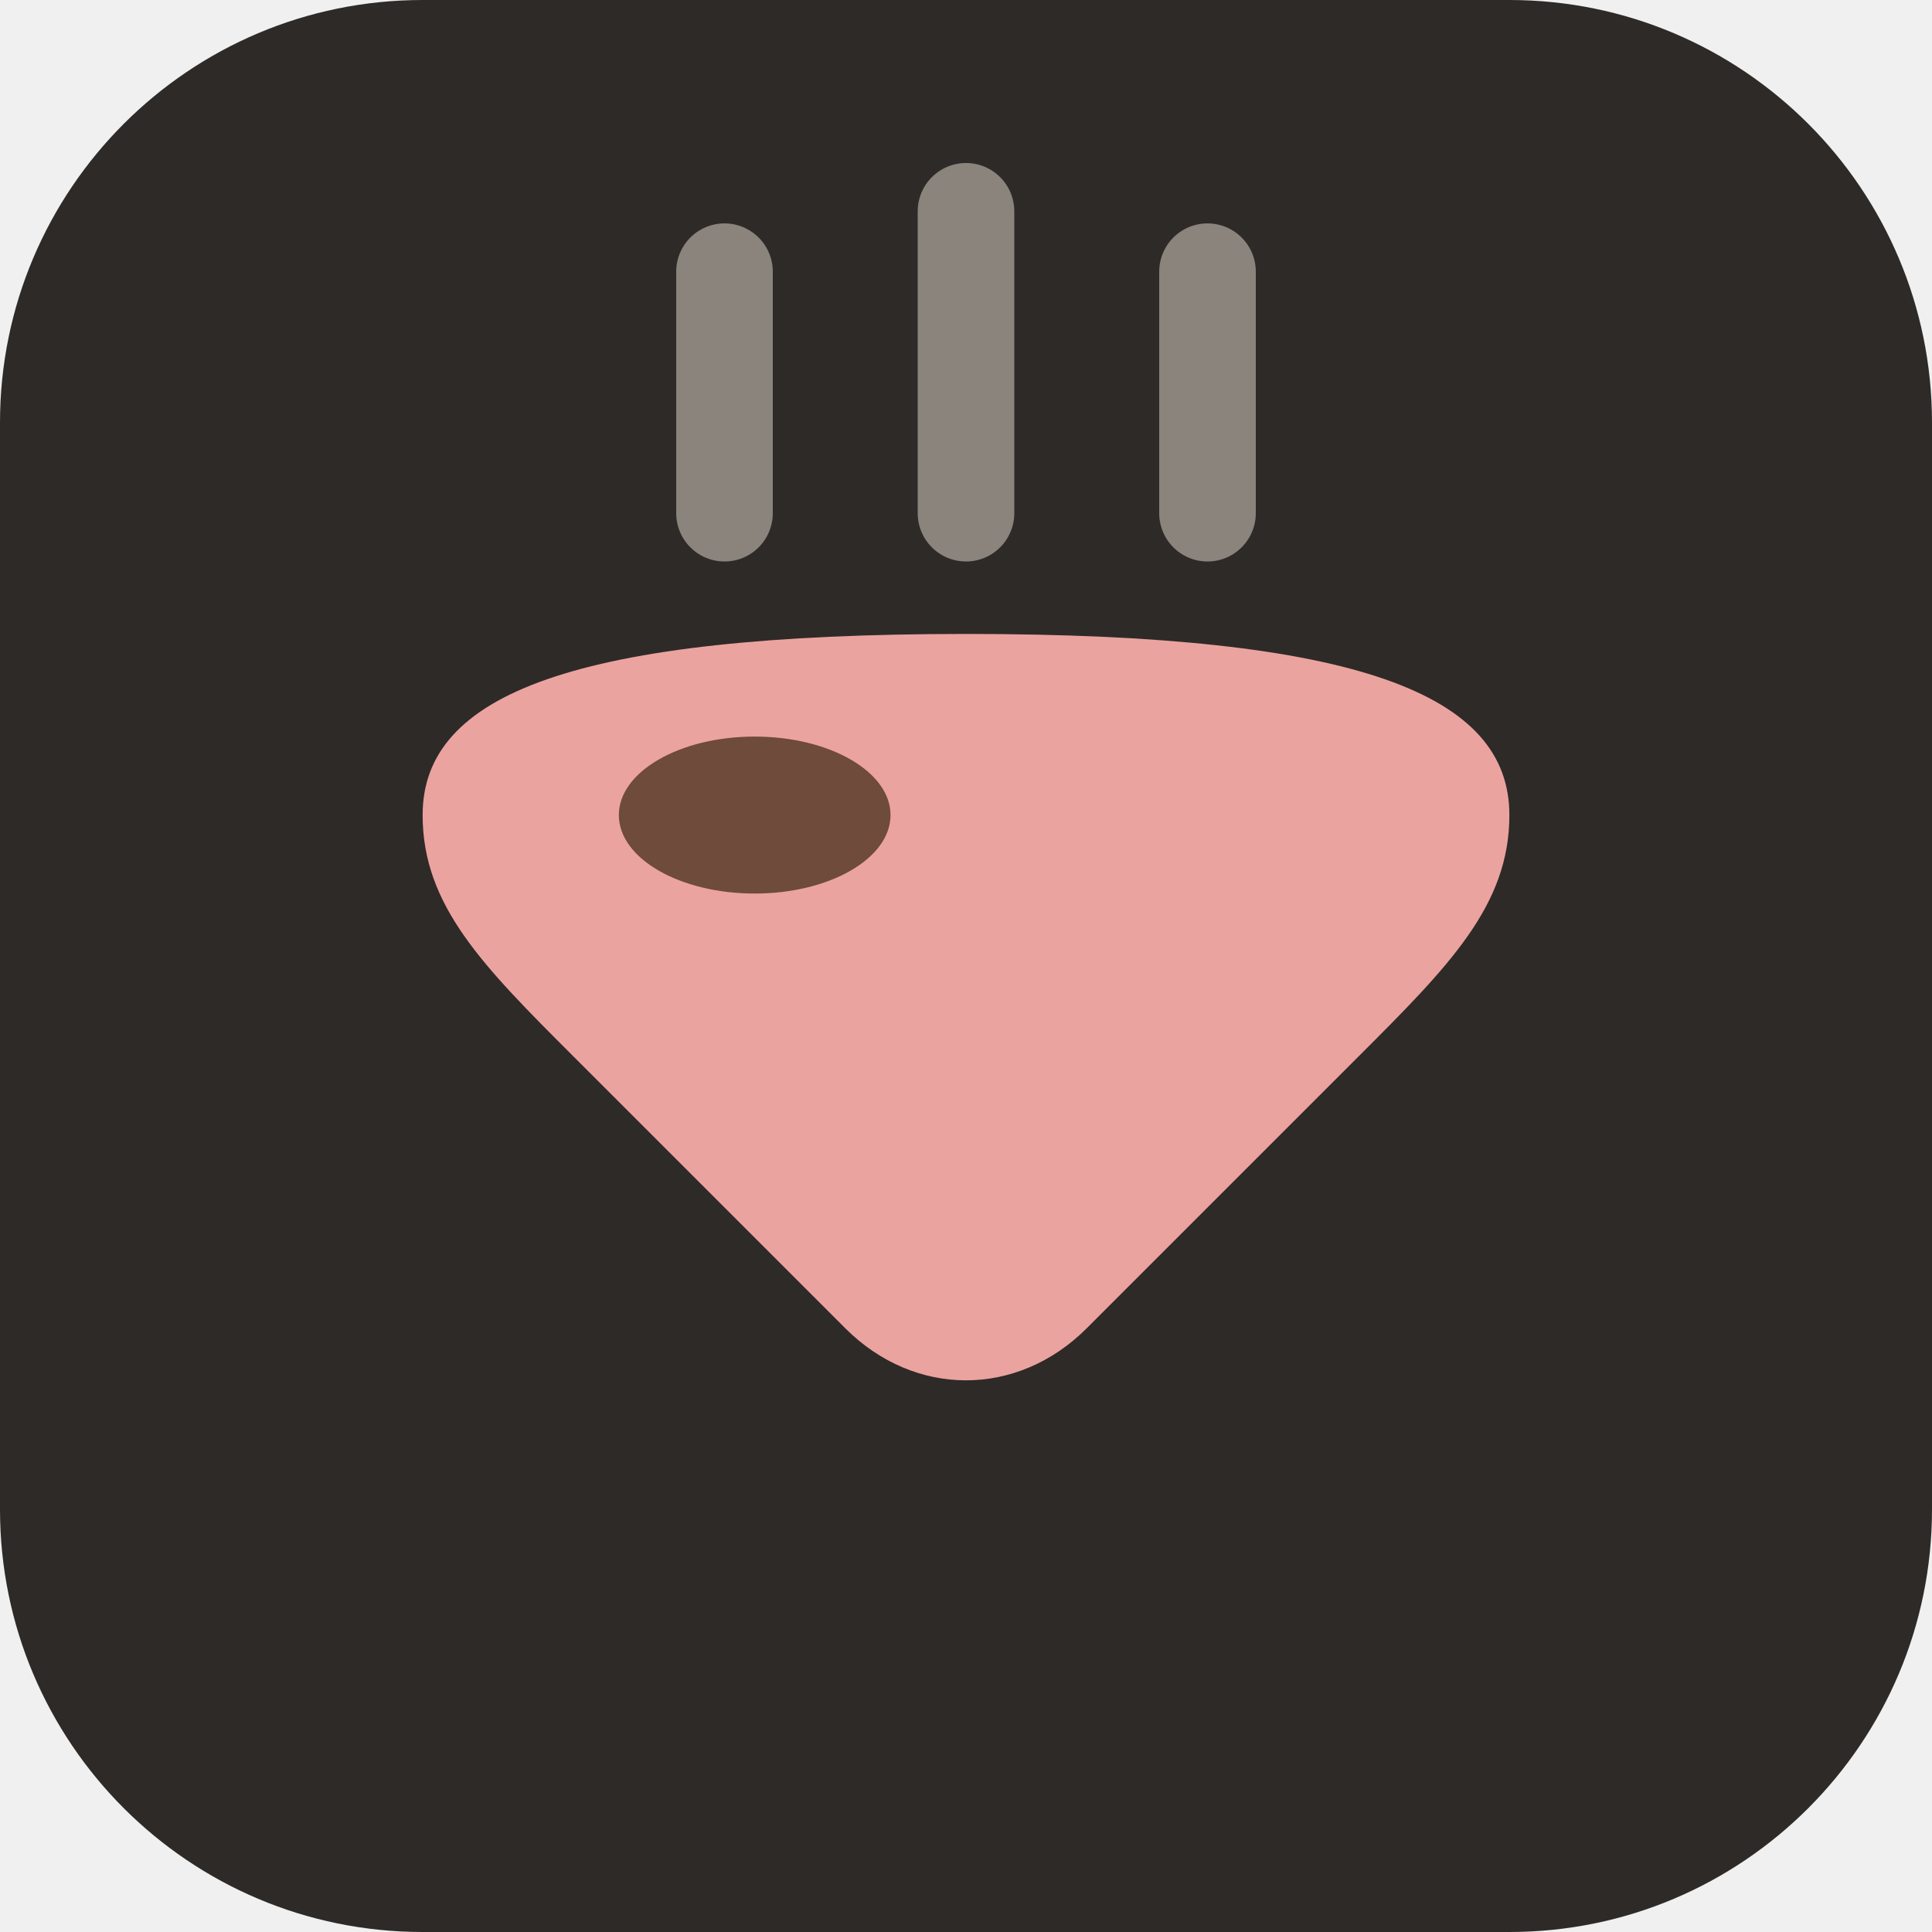
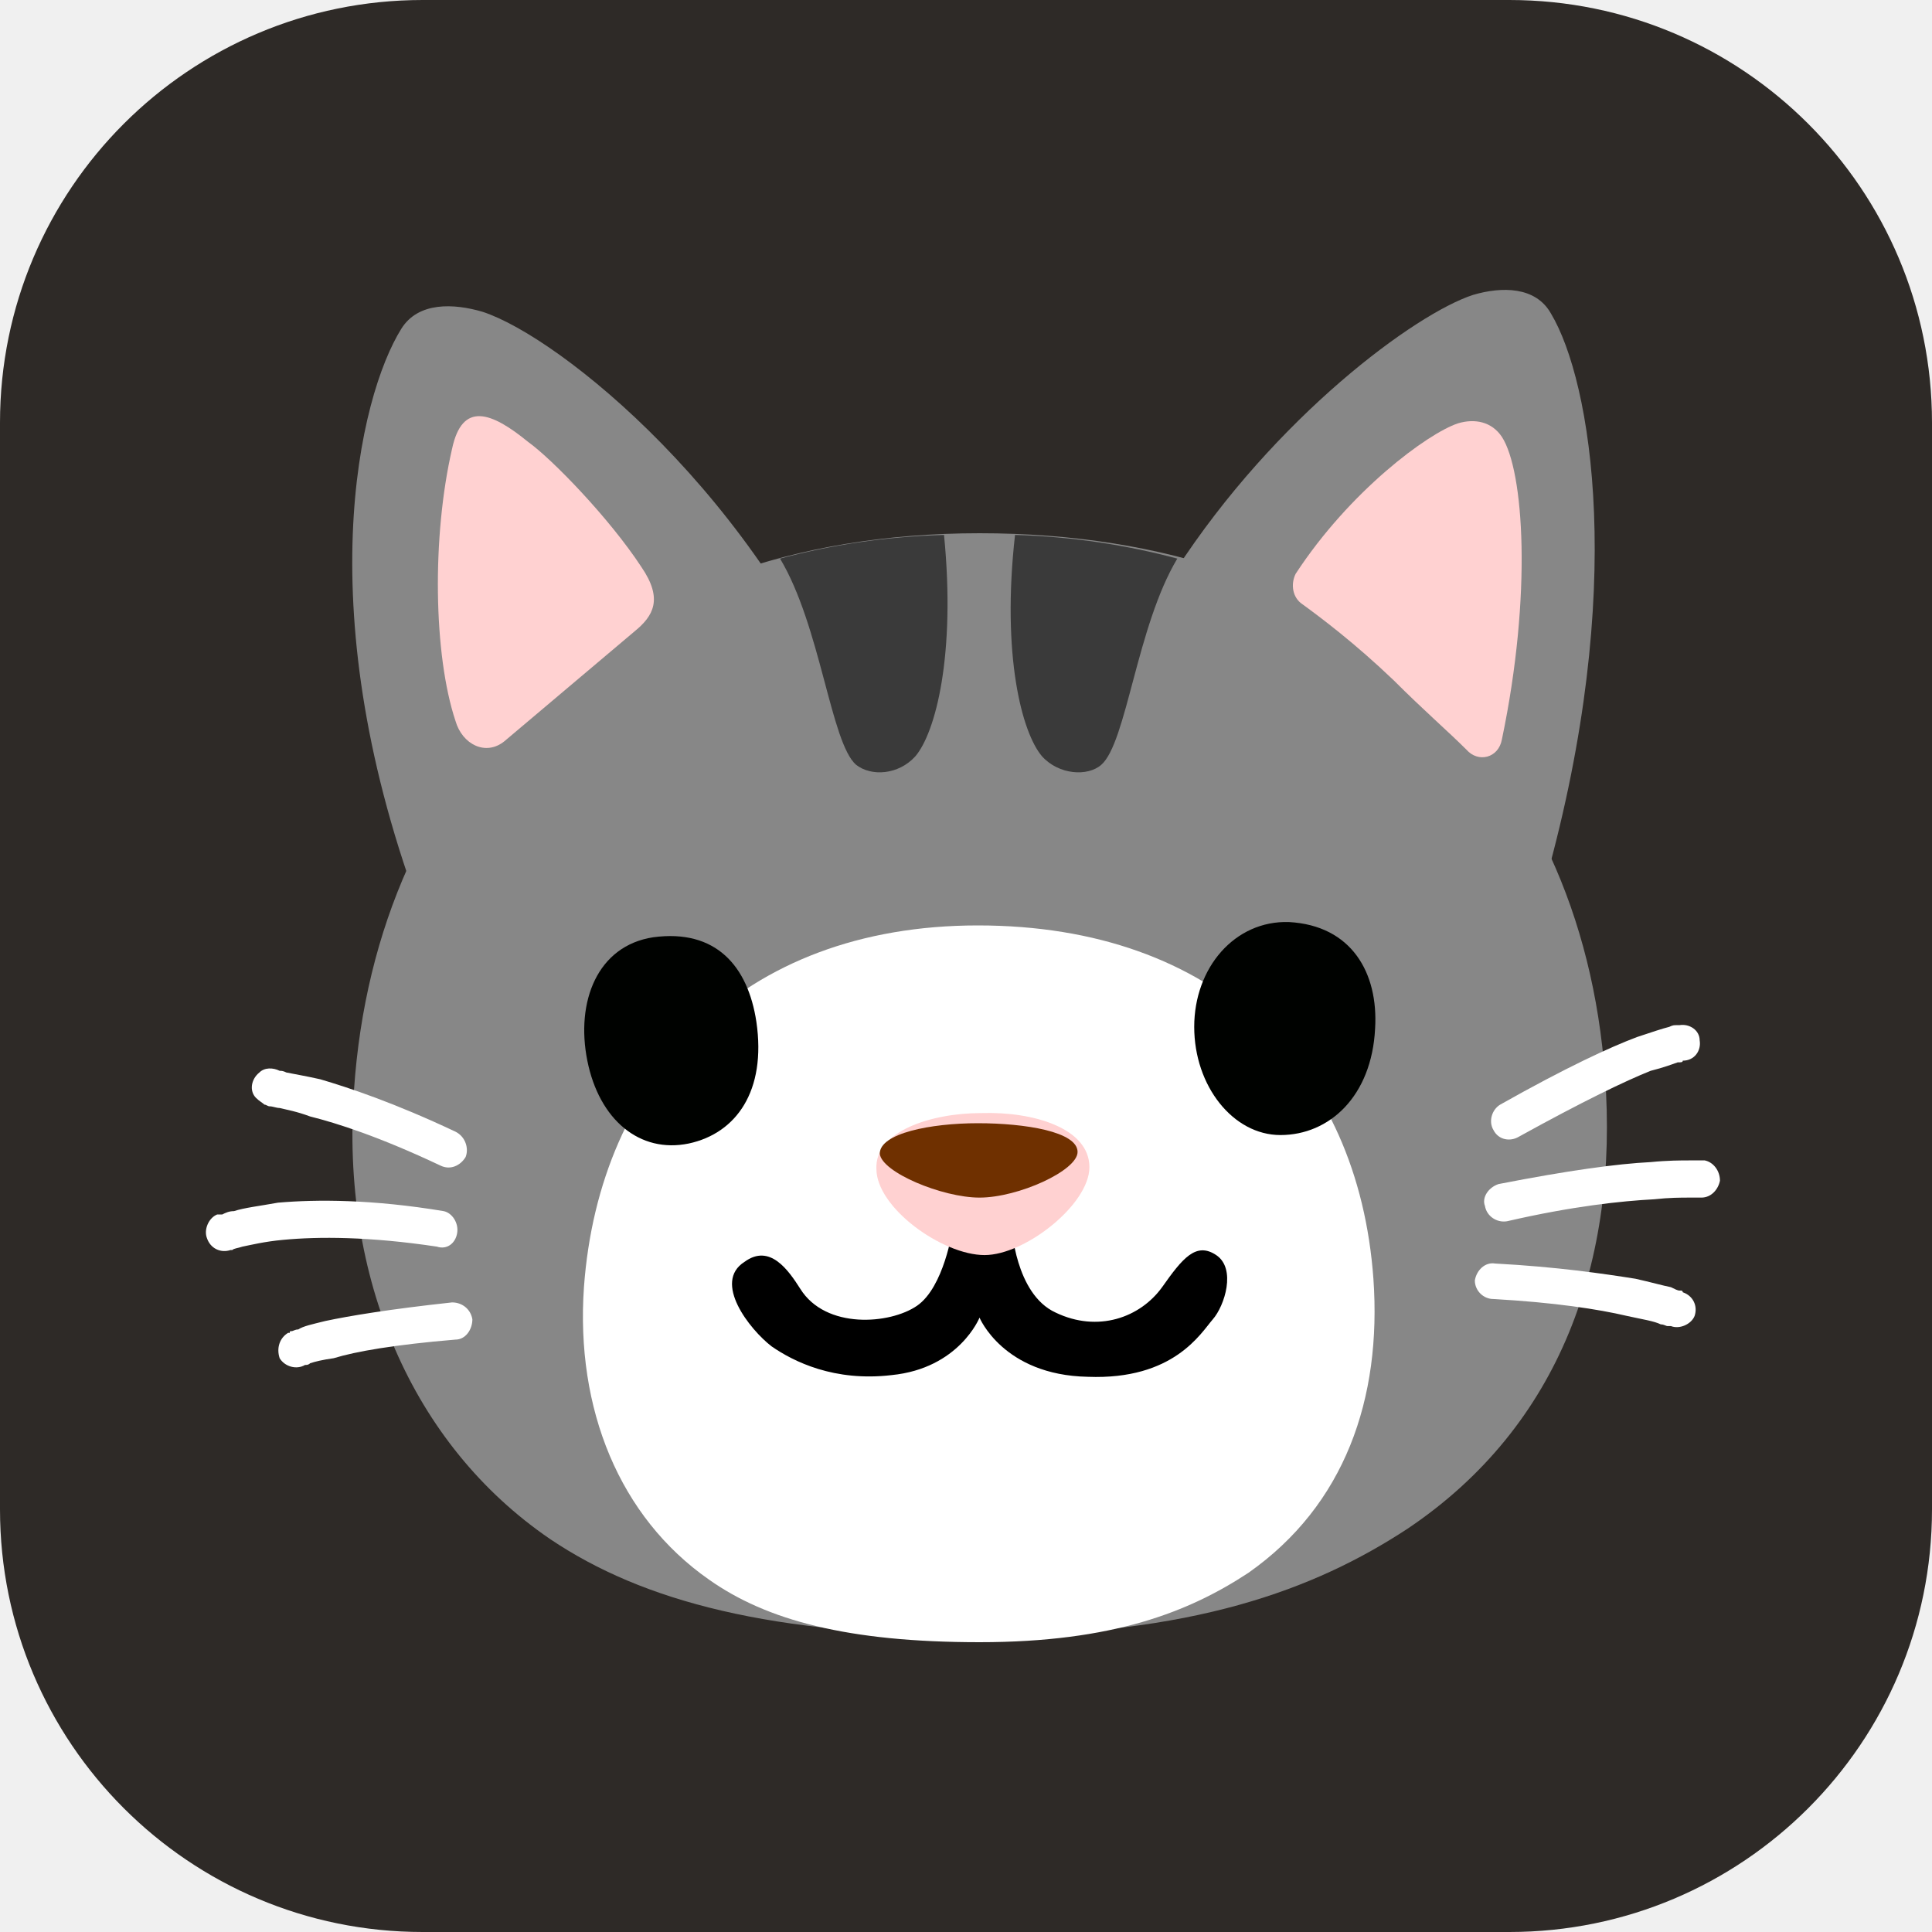
<svg xmlns="http://www.w3.org/2000/svg" viewBox="0 0 64 64">
  <rect width="64" height="64" rx="14" fill="#2E2A27" />
-   <g stroke="#8A847D" stroke-width="3.2" stroke-linecap="round" fill="none">
-     <path d="M24 9v8" />
-     <path d="M32 7v10" />
-     <path d="M40 9v8" />
+   <g transform="translate(6.8 9.6) scale(5.6)">
+     <path d="M8.28 4.65C8.14 2.75 6.8 1.44 4.58 1.44C2.35 1.44 1.01 2.83 .88 4.73C.8 5.84 1.22 6.83 2.04 7.39C2.59 7.76 3.35 7.96 4.59 7.96C5.84 7.96 6.56 7.69 7.11 7.33C8.02 6.72 8.36 5.74 8.28 4.65Z" fill="#878787" />
+     <path d="M6.91 5.85C6.82 4.61 5.98 3.76 4.57 3.76C3.17 3.76 2.33 4.66 2.24 5.9C2.19 6.62 2.45 7.26 2.98 7.63C3.32 7.87 3.8 8 4.58 8C5.37 8 5.82 7.82 6.17 7.59C6.74 7.19 6.96 6.56 6.91 5.85Z" fill="#fff" />
+     <path d="M3.83 2.63C3.28 1.23 2.1 .28 1.64 .13C1.47 .08 1.26 .07 1.16 .23C.91 .63 .6 1.91 1.29 3.72L3.83 2.63Z" fill="#878787" />
+     <path d="M2.54 2.02C2.65 1.93 2.71 1.83 2.58 1.64C2.39 1.35 2.05 1 1.91 .9C1.69 .72 1.52 .66 1.46 .94C1.34 1.46 1.35 2.16 1.48 2.55C1.52 2.69 1.66 2.76 1.77 2.67L2.54 2.02Z" fill="#FFD1D1" />
+     <path d="M3.85 2.81C3.94 2.88 4.1 2.87 4.2 2.76C4.32 2.62 4.44 2.16 4.37 1.45C4.02 1.46 3.7 1.51 3.4 1.59C3.64 1.99 3.7 2.68 3.85 2.81Z" fill="#3A3A3A" />
+     <path d="M5.3 2.81C5.22 2.88 5.05 2.87 4.95 2.76C4.83 2.62 4.71 2.16 4.79 1.45C5.13 1.46 5.45 1.51 5.75 1.59C5.51 1.99 5.45 2.68 5.3 2.81Z" fill="#3A3A3A" />
+     <path d="M5.74 1.66C6.33 .75 7.16 .14 7.5 .03C7.67-.02 7.87-.02 7.96 .14C8.2 .54 8.41 1.77 7.93 3.49L6.18 2.64L5.74 1.66Z" fill="#878787" />
+     <path d="M7.03 2.31C7.21 2.49 7.35 2.61 7.46 2.72C7.53 2.8 7.65 2.77 7.67 2.66C7.85 1.8 7.8 1.07 7.67 .87C7.61 .78 7.51 .76 7.41 .79C7.23 .85 6.77 1.19 6.45 1.68C6.42 1.74 6.43 1.82 6.49 1.86C6.6 1.94 6.8 2.09 7.03 2.31Z" fill="#FFD1D1" />
+     <path d="M1.46 5.99C1.52 5.99 1.57 6.03 1.58 6.09C1.58 6.15 1.54 6.21 1.48 6.21C1.12 6.24 .89 6.28 .76 6.32C.69 6.33 .65 6.34 .62 6.35C.61 6.36 .6 6.36 .59 6.36C.59 6.36 .59 6.36 .59 6.36C.54 6.39 .47 6.37 .44 6.32C.42 6.26 .44 6.2 .49 6.17L.52 6.23C.49 6.17 .49 6.17 .49 6.17H.49L.49 6.17C.49 6.17 .49 6.17 .49 6.17C.5 6.17 .5 6.17 .5 6.17C.5 6.16 .5 6.16 .51 6.16C.52 6.16 .53 6.15 .55 6.15C.58 6.13 .63 6.12 .71 6.1C.85 6.07 1.09 6.03 1.46 5.99ZM.59 6.36H.59L.59 6.36C.59 6.37 .59 6.37 .59 6.37V6.37C.59 6.37 .59 6.36 .59 6.36L.59 6.36ZM7.63 5.76C8 5.78 8.27 5.82 8.46 5.85C8.55 5.87 8.62 5.89 8.67 5.9C8.69 5.91 8.71 5.92 8.72 5.92C8.73 5.92 8.73 5.92 8.73 5.92C8.74 5.92 8.74 5.93 8.74 5.93L8.74 5.93H8.74L8.74 5.93C8.8 5.95 8.83 6.01 8.81 6.07C8.79 6.12 8.72 6.15 8.67 6.13H8.67C8.67 6.13 8.67 6.13 8.66 6.13C8.66 6.13 8.66 6.13 8.65 6.13C8.64 6.13 8.63 6.12 8.61 6.12C8.57 6.1 8.5 6.09 8.41 6.07C8.24 6.03 7.98 5.99 7.62 5.97C7.56 5.97 7.51 5.92 7.51 5.86C7.52 5.8 7.57 5.75 7.63 5.76ZM.43 5.4C.66 5.38 .99 5.38 1.41 5.45C1.46 5.46 1.5 5.52 1.49 5.58C1.48 5.64 1.43 5.68 1.37 5.66C.97 5.6 .67 5.6 .46 5.62C.35 5.63 .27 5.65 .22 5.66C.19 5.67 .17 5.67 .16 5.68C.16 5.68 .15 5.68 .15 5.68C.15 5.68 .15 5.68 .15 5.68C.09 5.7 .03 5.67 .01 5.61C-.01 5.56 .02 5.49 .07 5.47L.1 5.55L.07 5.47L.07 5.47C.07 5.47 .07 5.47 .07 5.47C.07 5.47 .08 5.47 .08 5.47C.08 5.47 .08 5.47 .08 5.47C.09 5.47 .09 5.47 .1 5.47C.12 5.46 .14 5.45 .17 5.45C.23 5.43 .32 5.42 .43 5.4ZM8.83 5.15C8.84 5.15 8.84 5.15 8.85 5.15C8.85 5.15 8.85 5.15 8.85 5.15C8.85 5.15 8.85 5.15 8.85 5.15C8.85 5.15 8.85 5.15 8.85 5.15H8.86L8.87 5.15C8.92 5.16 8.96 5.21 8.96 5.27C8.95 5.32 8.91 5.37 8.85 5.37L8.84 5.37H8.84C8.84 5.37 8.84 5.37 8.84 5.37C8.84 5.37 8.83 5.37 8.83 5.37C8.82 5.37 8.8 5.37 8.78 5.37C8.73 5.37 8.66 5.37 8.57 5.38C8.38 5.39 8.09 5.42 7.7 5.51C7.64 5.52 7.58 5.48 7.57 5.42C7.55 5.37 7.59 5.31 7.65 5.29C8.06 5.21 8.35 5.17 8.55 5.16C8.65 5.15 8.73 5.15 8.78 5.15C8.8 5.15 8.82 5.15 8.83 5.15ZM.32 4.63C.35 4.6 .4 4.6 .44 4.62C.45 4.62 .46 4.62 .48 4.63C.53 4.64 .59 4.65 .68 4.67C.85 4.72 1.12 4.81 1.48 4.98C1.54 5.01 1.56 5.08 1.54 5.13C1.51 5.18 1.45 5.21 1.39 5.18C1.03 5.01 .78 4.93 .62 4.89C.54 4.86 .48 4.85 .44 4.84C.42 4.84 .4 4.83 .38 4.83C.37 4.83 .36 4.82 .35 4.82C.34 4.81 .32 4.8 .3 4.78C.26 4.74 .27 4.67 .32 4.63ZM8.72 4.35C8.78 4.34 8.84 4.38 8.84 4.44C8.85 4.5 8.81 4.56 8.74 4.56C8.74 4.56 8.74 4.56 8.74 4.56H8.75C8.74 4.56 8.74 4.56 8.74 4.56C8.74 4.57 8.73 4.57 8.71 4.57C8.68 4.58 8.63 4.6 8.55 4.62C8.4 4.68 8.15 4.8 7.77 5.01C7.72 5.04 7.65 5.03 7.62 4.97C7.59 4.92 7.61 4.85 7.66 4.82C8.05 4.6 8.31 4.48 8.47 4.42C8.56 4.39 8.62 4.37 8.66 4.36C8.68 4.35 8.69 4.35 8.7 4.35C8.71 4.35 8.71 4.35 8.72 4.35C8.72 4.35 8.72 4.35 8.72 4.35C8.72 4.35 8.72 4.35 8.72 4.35C8.72 4.35 8.72 4.35 8.72 4.35H8.72C8.72 4.35 8.72 4.35 8.73 4.43L8.72 4.35ZM.46 4.63C.46 4.63 .46 4.63 .46 4.63C.46 4.63 .46 4.63 .46 4.63Z" fill="#fff" />
+     <path d="M6.92 4.37C6.9 4.77 6.65 5 6.36 5C6.08 5 5.85 4.71 5.85 4.36C5.85 4.01 6.09 3.73 6.41 3.74C6.78 3.76 6.94 4.04 6.92 4.37Z" fill="#000200" />
+     <path d="M3.26 4.33C3.32 4.74 3.14 4.99 2.86 5.05C2.57 5.11 2.33 4.91 2.26 4.56C2.19 4.21 2.32 3.88 2.65 3.83C3.02 3.78 3.21 4 3.26 4.33Z" fill="#000200" />
+     <path d="M3.19 5.75C3 5.87 3.22 6.15 3.35 6.25C3.48 6.34 3.72 6.46 4.06 6.42C4.46 6.38 4.58 6.08 4.58 6.08C4.58 6.08 4.72 6.42 5.22 6.43C5.73 6.45 5.89 6.17 5.96 6.09C6.03 6.01 6.1 5.79 5.98 5.71C5.86 5.63 5.78 5.73 5.66 5.9C5.53 6.08 5.28 6.17 5.03 6.05C4.79 5.94 4.77 5.54 4.77 5.54L4.42 5.56C4.42 5.56 4.37 5.9 4.21 6.01C4.05 6.12 3.67 6.15 3.52 5.91C3.45 5.8 3.34 5.64 3.19 5.75Z" fill="black" />
+     <path d="M3.97 5.2C3.96 4.98 4.29 4.87 4.59 4.87C4.9 4.86 5.23 4.96 5.23 5.19C5.23 5.41 4.85 5.71 4.61 5.71C4.36 5.71 3.97 5.43 3.97 5.2Z" fill="#FFD1D1" />
+     <path d="M3.99 5.11C3.99 4.99 4.29 4.93 4.57 4.93C4.85 4.93 5.16 4.98 5.16 5.1C5.16 5.21 4.81 5.37 4.58 5.37C4.36 5.37 4 5.22 3.99 5.11Z" fill="#6F3000" />
  </g>
-   <path d="M14 27c0-4 5-6 18-6s18 2 18 6c0 3-2 5-5 8l-9 9c-2.3 2.3-5.7 2.3-8 0l-9-9c-3-3-5-5-5-8z" fill="#EBA3A0" />
-   <ellipse cx="25" cy="27" rx="4.5" ry="2.6" fill="#6E4B3B" />
</svg>
